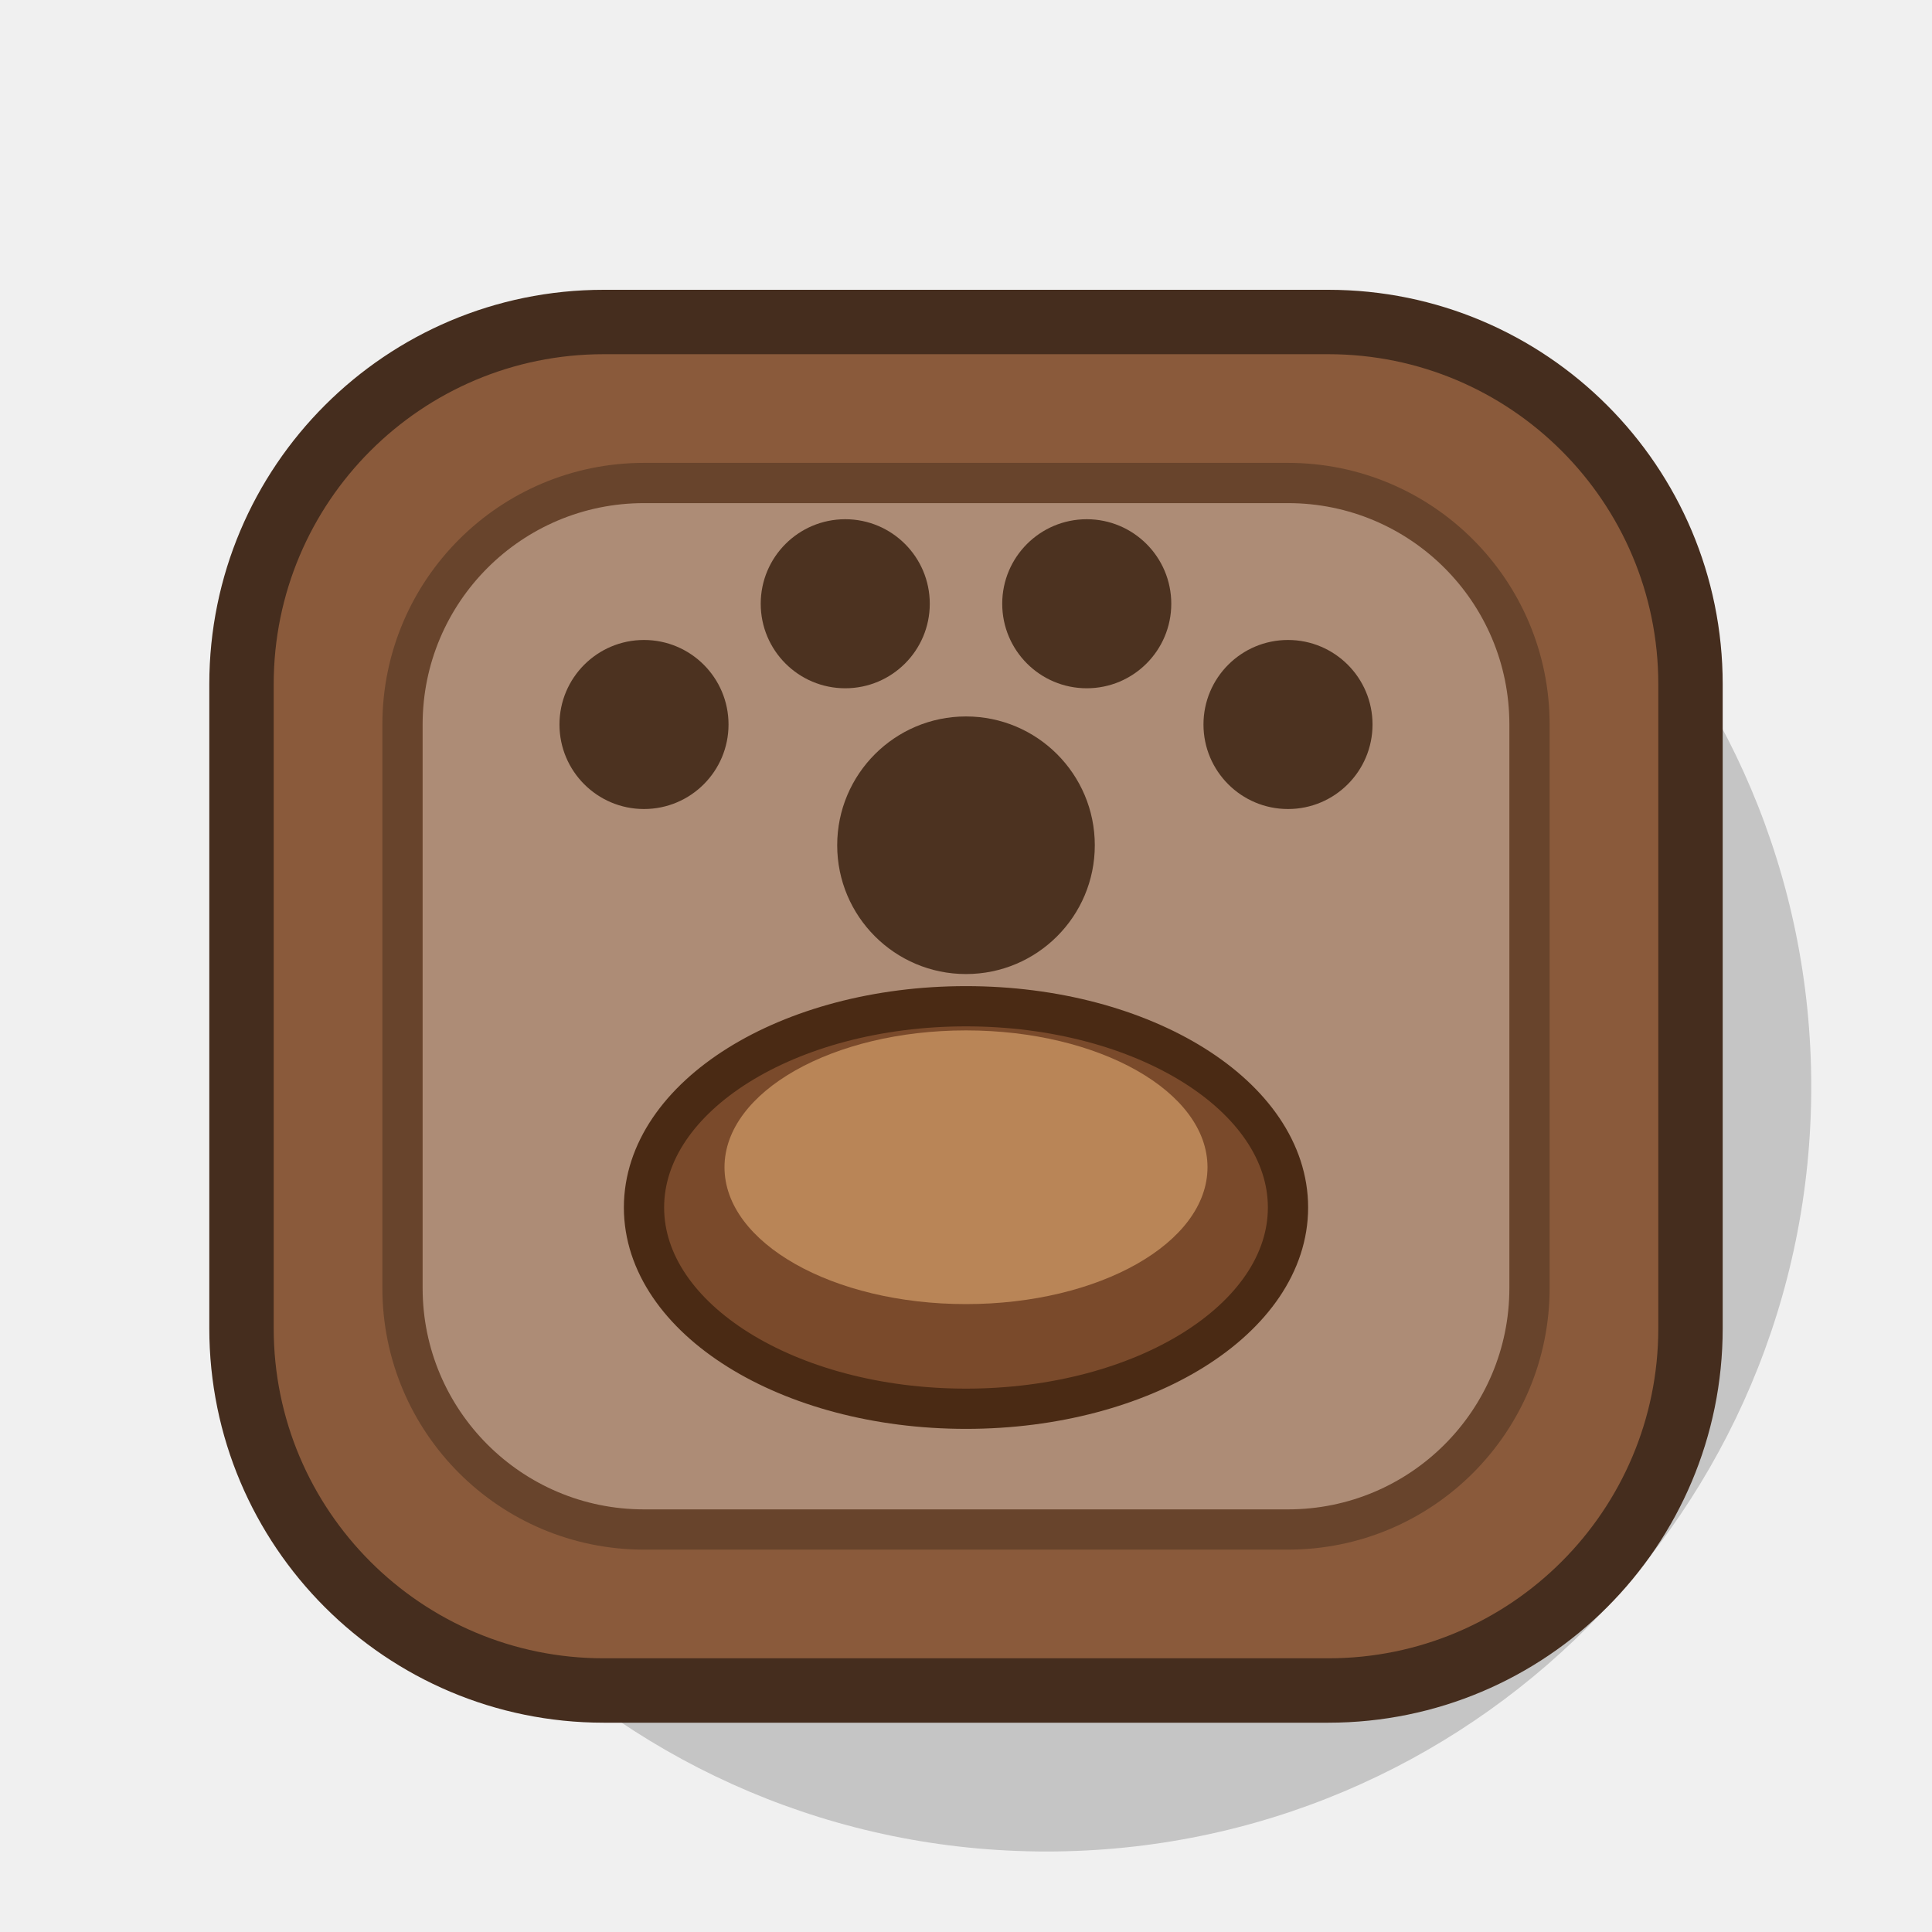
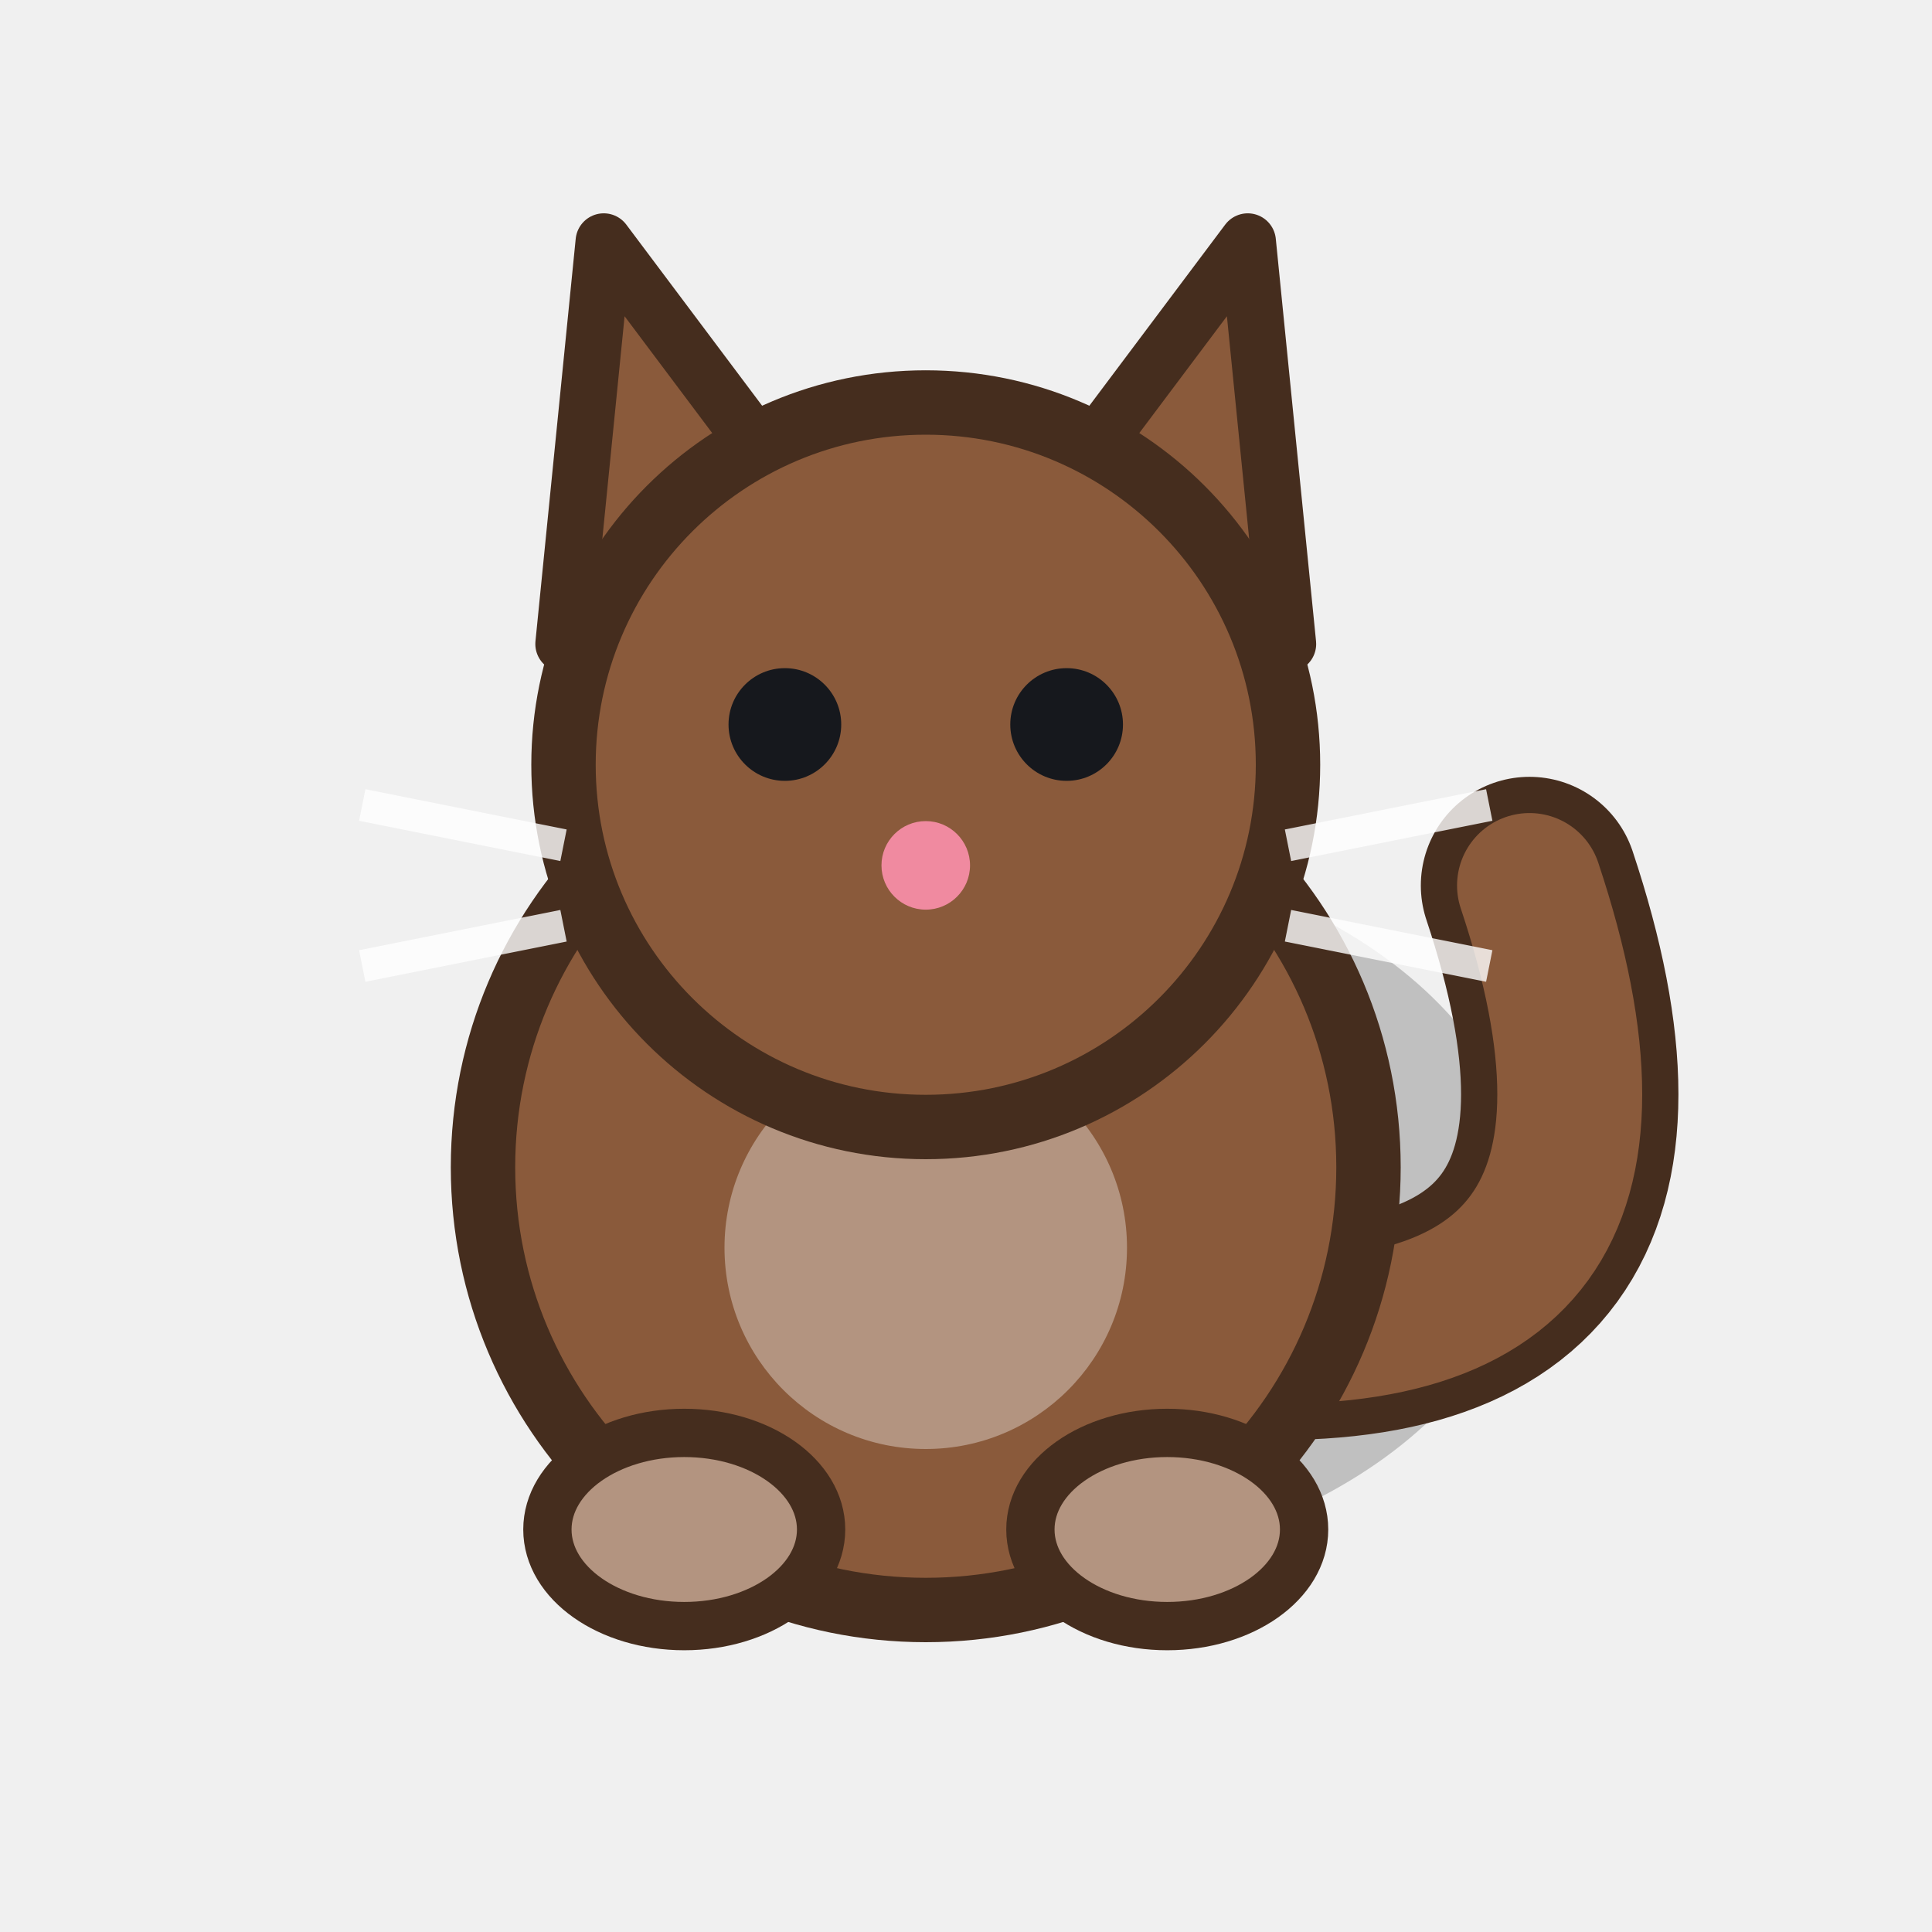
<svg xmlns="http://www.w3.org/2000/svg" width="96" height="96" viewBox="0 0 48 48">
-   <circle cx="26" cy="27" r="19" fill="#000" opacity="0.18" />
-   <rect x="6" y="8" width="36" height="34" rx="9" fill="#8a5a3b" stroke="#452d1e" stroke-width="1.6" />
-   <rect x="10" y="12" width="28" height="26" rx="6" fill="#ad8c76" stroke="#68442c" stroke-width="1" />
-   <ellipse cx="24" cy="30" rx="8" ry="5" fill="#7a4a2b" stroke="#4a2a14" stroke-width="1" />
-   <ellipse cx="24" cy="29" rx="6" ry="3.4" fill="#b98557" />
-   <circle cx="16" cy="18" r="2.1" fill="#4c3220" />
-   <circle cx="21" cy="15" r="2.1" fill="#4c3220" />
-   <circle cx="27" cy="15" r="2.1" fill="#4c3220" />
-   <circle cx="32" cy="18" r="2.1" fill="#4c3220" />
-   <circle cx="24" cy="21" r="3.2" fill="#4c3220" />
+   <ellipse cx="25" cy="30" rx="13" ry="9" fill="#000" opacity=".2" />
+   <path d="M30 33 Q42 34 38 22" fill="none" stroke="#452d1e" stroke-width="5.4" stroke-linecap="round" />
+   <path d="M30 33 Q42 34 38 22" fill="none" stroke="#8a5a3b" stroke-width="3.6" stroke-linecap="round" />
+   <circle cx="23" cy="29" r="11" fill="#8a5a3b" stroke="#452d1e" stroke-width="1.6" />
+   <circle cx="23" cy="31" r="5" fill="#b39480" />
+   <ellipse cx="17" cy="38" rx="3.4" ry="2.4" fill="#b39480" stroke="#452d1e" stroke-width="1.2" />
+   <ellipse cx="29" cy="38" rx="3.4" ry="2.4" fill="#b39480" stroke="#452d1e" stroke-width="1.2" />
+   <path d="M21 14 L15 6 L14 16Z" fill="#8a5a3b" stroke="#452d1e" stroke-width="1.4" stroke-linejoin="round" />
+   <path d="M25 14 L31 6 L32 16Z" fill="#8a5a3b" stroke="#452d1e" stroke-width="1.4" stroke-linejoin="round" />
+   <circle cx="23" cy="19" r="9" fill="#8a5a3b" stroke="#452d1e" stroke-width="1.6" />
+   <circle cx="19.5" cy="18" r="1.4" fill="#16181d" />
+   <circle cx="26.5" cy="18" r="1.4" fill="#16181d" />
+   <circle cx="23" cy="21.5" r="1.1" fill="#f08aa0" />
+   <path d="M14 21 L9 20 M14 23 L9 24 M32 21 L37 20 M32 23 L37 24" stroke="#fff" stroke-width=".8" opacity=".8" />
</svg>
